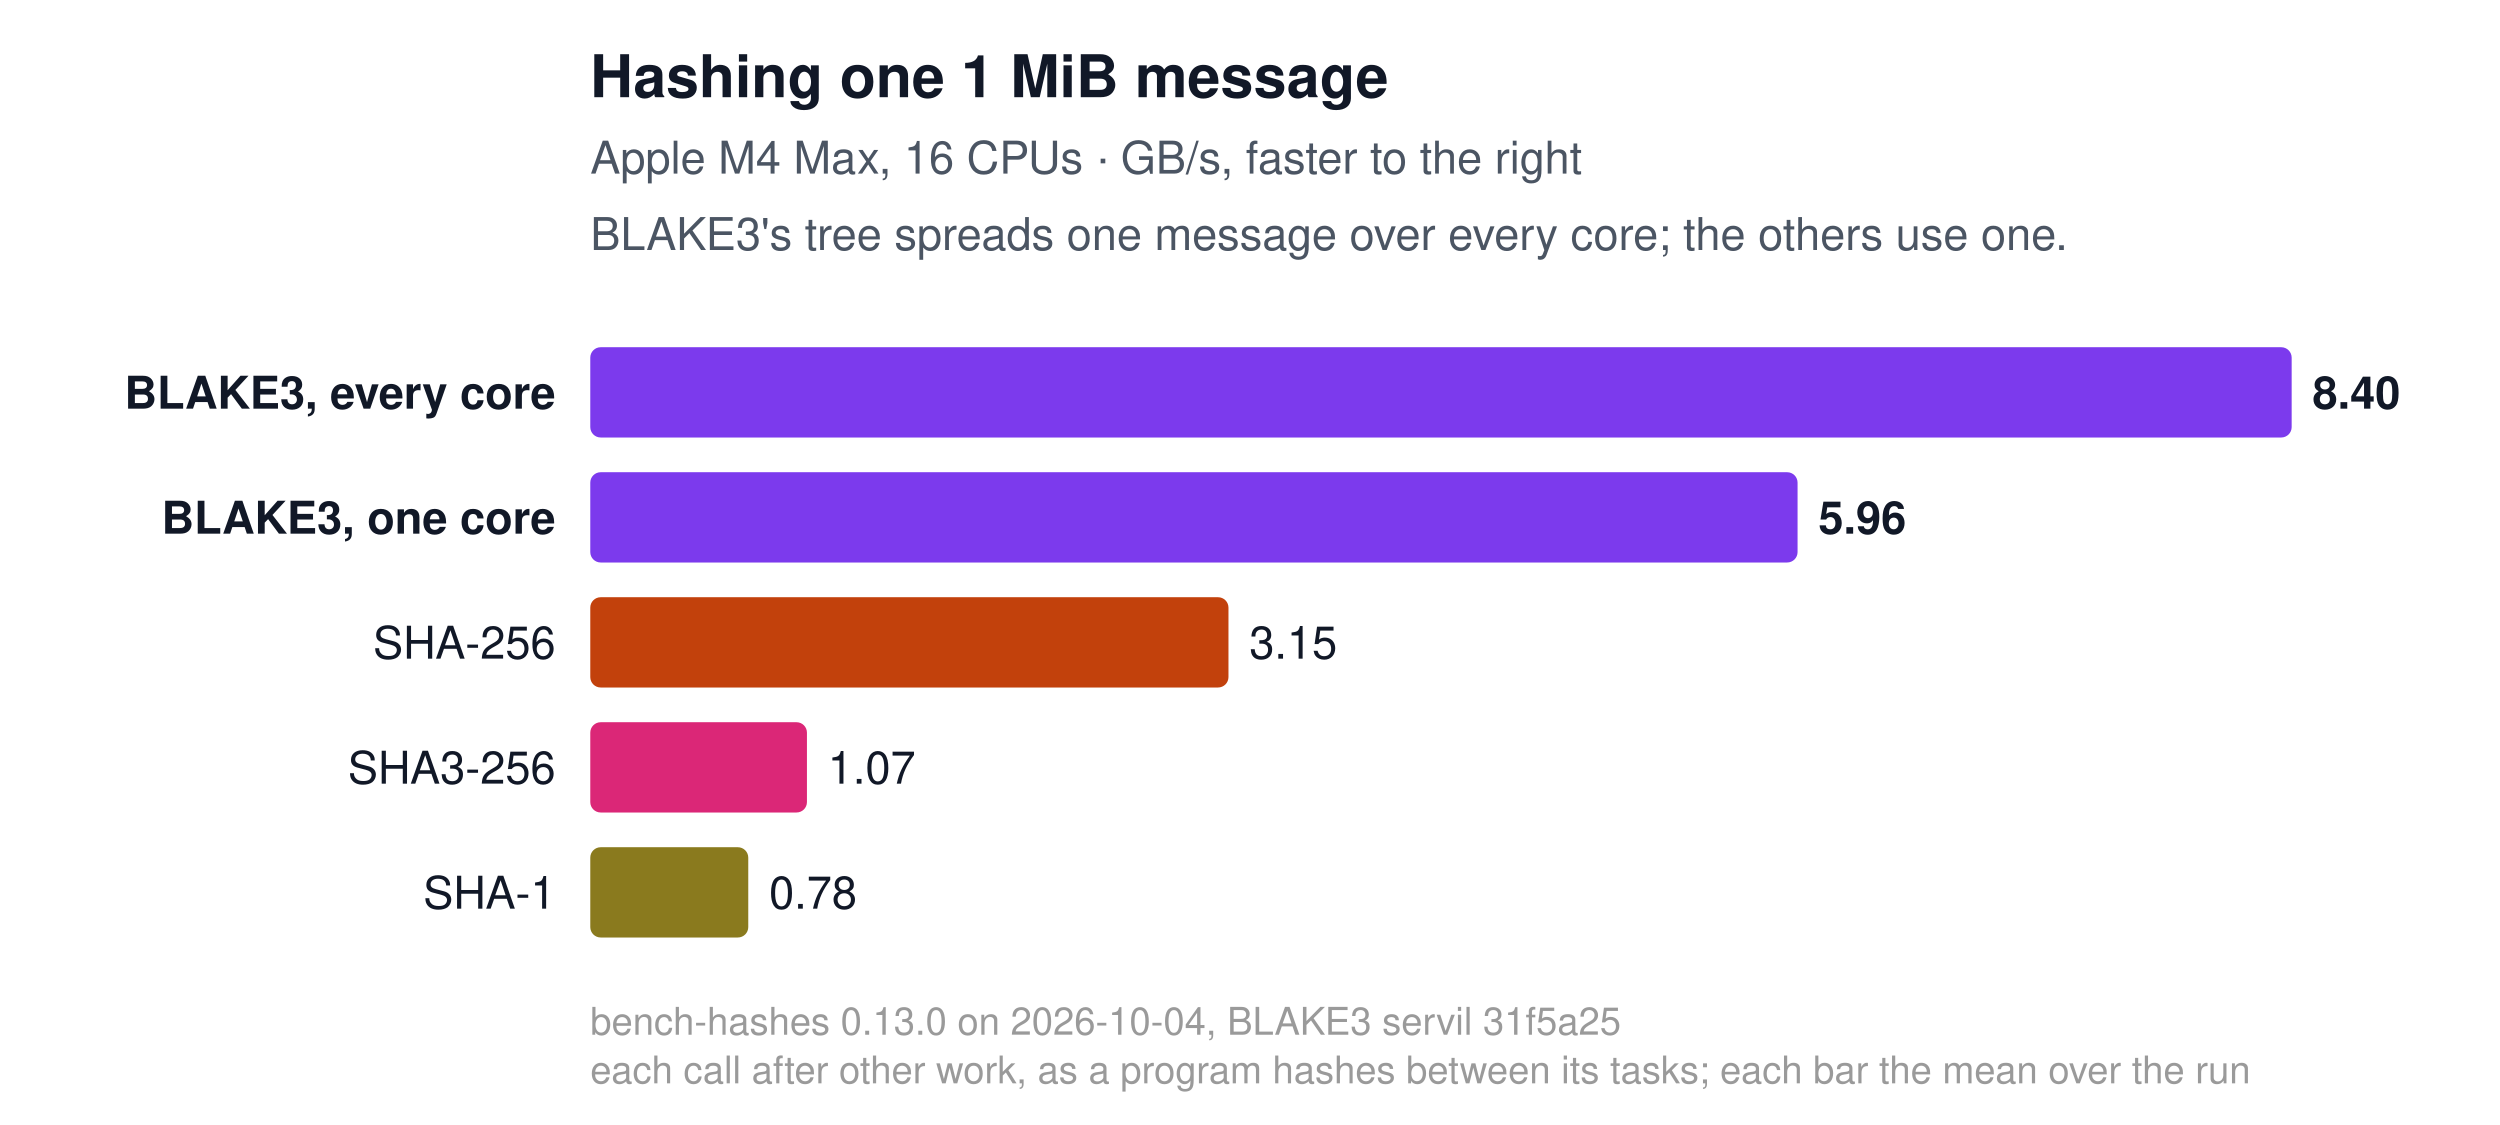
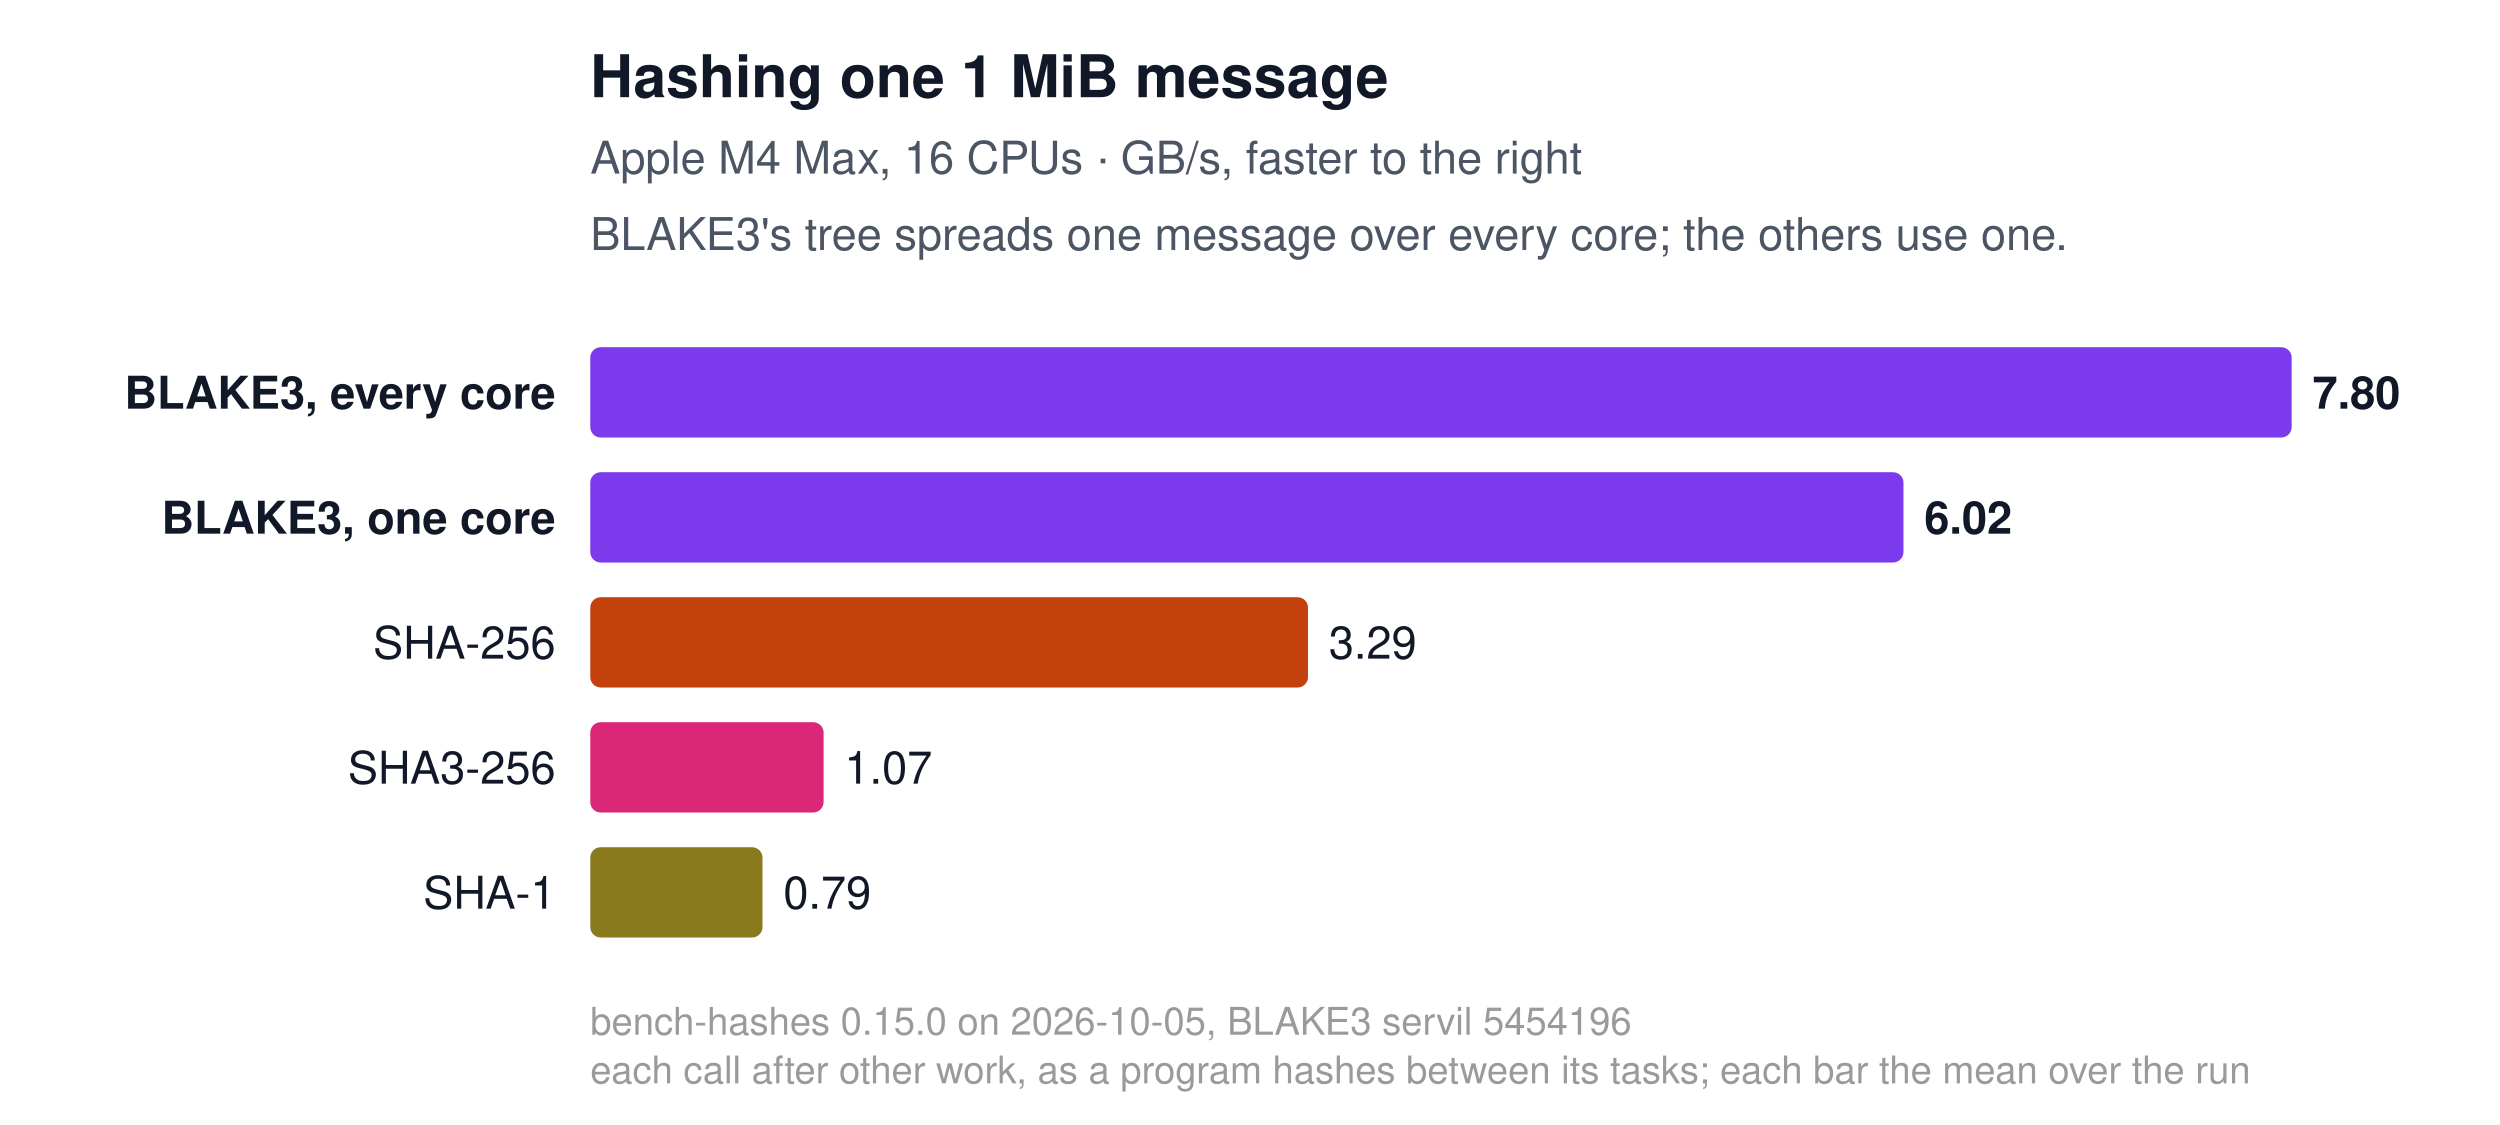
<svg xmlns="http://www.w3.org/2000/svg" width="720" height="324" viewBox="0 0 720 324" font-family="-apple-system, BlinkMacSystemFont, 'Segoe UI', Helvetica, Arial, sans-serif">
  <rect width="720" height="324" fill="#ffffff" />
  <text x="170" y="28" font-size="17" font-weight="600" fill="#111827">Hashing one 1 MiB message</text>
  <text x="170" y="50" font-size="13" fill="#4b5563">Apple M4 Max, 16 CPUs · GB/s, faster to the right</text>
  <text x="170" y="72" font-size="13" fill="#4b5563">BLAKE3's tree spreads one message over every core; the others use one.</text>
  <text x="160" y="117.7" font-size="13" fill="#111827" text-anchor="end" font-weight="600">BLAKE3, every core</text>
  <rect x="170" y="100" width="490.0" height="26" rx="3" fill="#7c3aed" />
-   <text x="666.0" y="117.7" font-size="13" fill="#111827" font-weight="600">8.40</text>
+   <text x="666.0" y="117.7" font-size="13" fill="#111827" font-weight="600">7.80</text>
  <text x="160" y="153.7" font-size="13" fill="#111827" text-anchor="end" font-weight="600">BLAKE3, one core</text>
-   <rect x="170" y="136" width="347.7" height="26" rx="3" fill="#7c3aed" />
-   <text x="523.7" y="153.7" font-size="13" fill="#111827" font-weight="600">5.96</text>
+   <rect x="170" y="136" width="378.2" height="26" rx="3" fill="#7c3aed" />
+   <text x="554.2" y="153.7" font-size="13" fill="#111827" font-weight="600">6.02</text>
  <text x="160" y="189.7" font-size="13" fill="#111827" text-anchor="end">SHA-256</text>
-   <rect x="170" y="172" width="183.8" height="26" rx="3" fill="#c2410c" />
-   <text x="359.8" y="189.7" font-size="13" fill="#111827">3.15</text>
+   <rect x="170" y="172" width="206.7" height="26" rx="3" fill="#c2410c" />
+   <text x="382.7" y="189.7" font-size="13" fill="#111827">3.29</text>
  <text x="160" y="225.7" font-size="13" fill="#111827" text-anchor="end">SHA3-256</text>
-   <rect x="170" y="208" width="62.4" height="26" rx="3" fill="#db2777" />
-   <text x="238.4" y="225.7" font-size="13" fill="#111827">1.07</text>
+   <rect x="170" y="208" width="67.2" height="26" rx="3" fill="#db2777" />
+   <text x="243.2" y="225.7" font-size="13" fill="#111827">1.07</text>
  <text x="160" y="261.7" font-size="13" fill="#111827" text-anchor="end">SHA-1</text>
-   <rect x="170" y="244" width="45.5" height="26" rx="3" fill="#8a7a1e" />
-   <text x="221.5" y="261.7" font-size="13" fill="#111827">0.78</text>
-   <text x="170" y="298.0" font-size="11" fill="#9a9a9a">bench-hashes 0.13.0 on 2026-10-04, BLAKE3 servil 31f5a25</text>
+   <rect x="170" y="244" width="49.6" height="26" rx="3" fill="#8a7a1e" />
+   <text x="225.6" y="261.7" font-size="13" fill="#111827">0.79</text>
+   <text x="170" y="298.0" font-size="11" fill="#9a9a9a">bench-hashes 0.15.0 on 2026-10-05, BLAKE3 servil 5454196</text>
  <text x="170" y="312.0" font-size="11" fill="#9a9a9a">each call after other work, as a program hashes between its tasks; each bar the mean over the run</text>
</svg>
